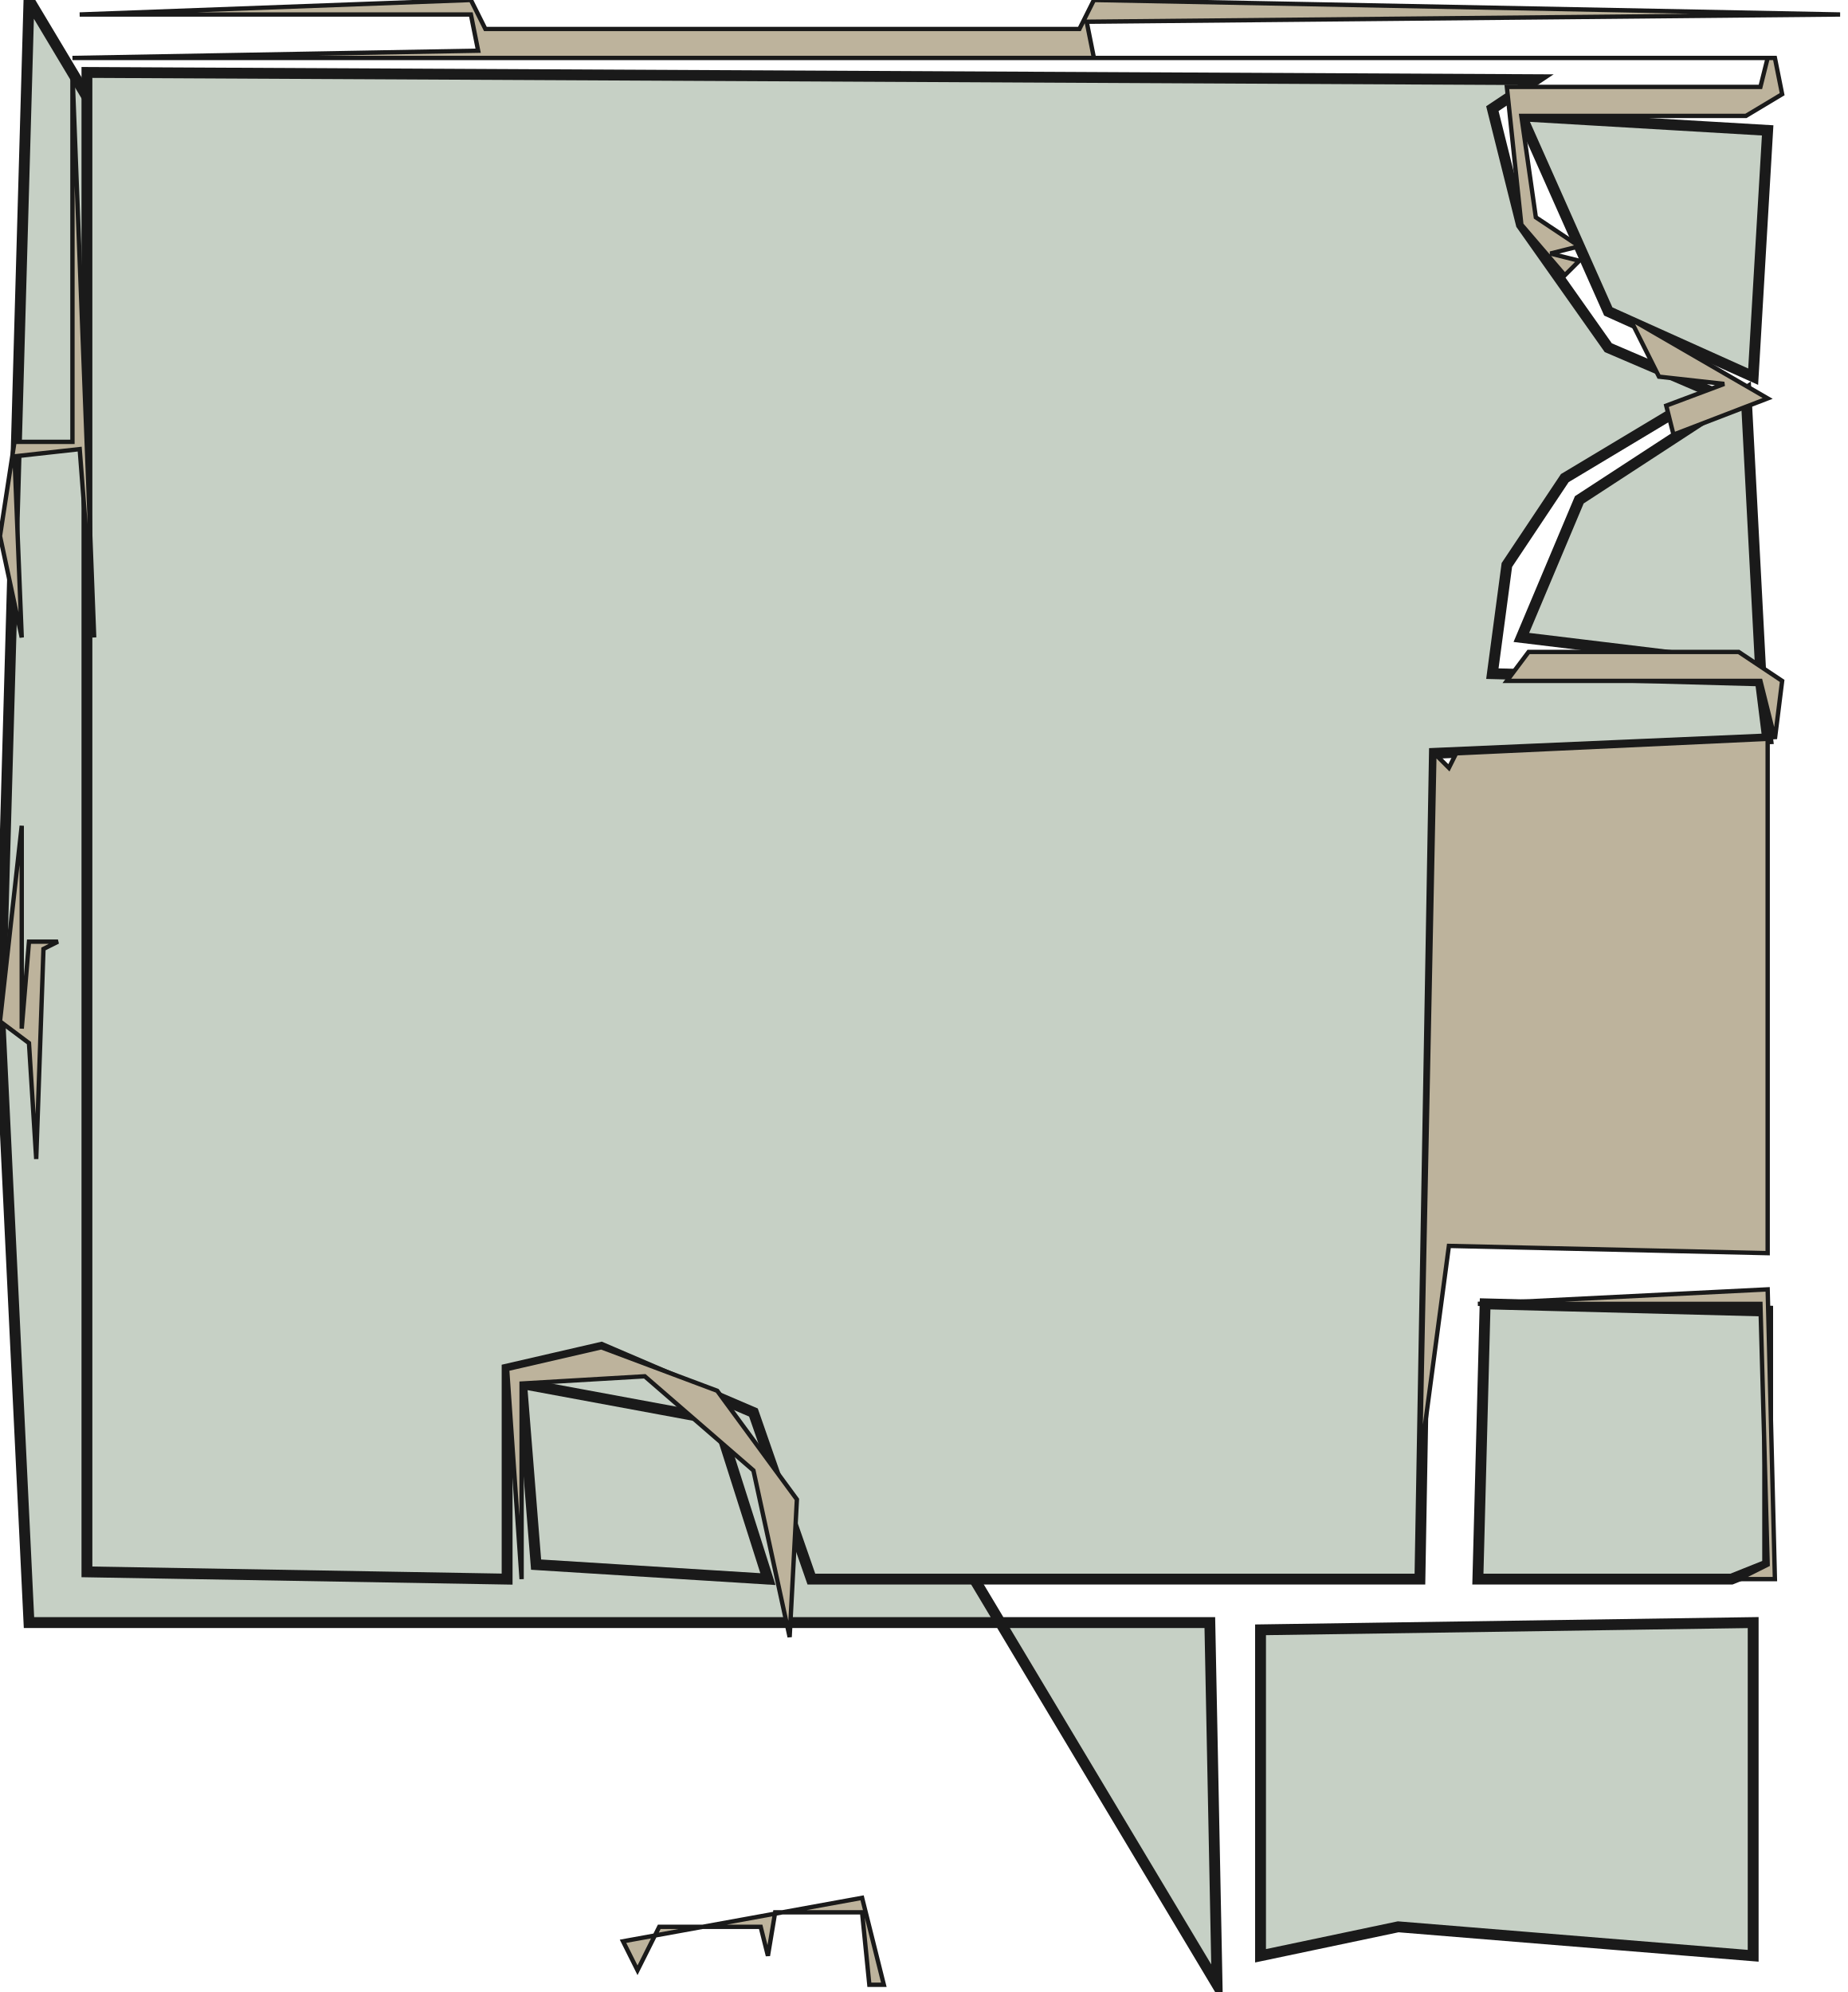
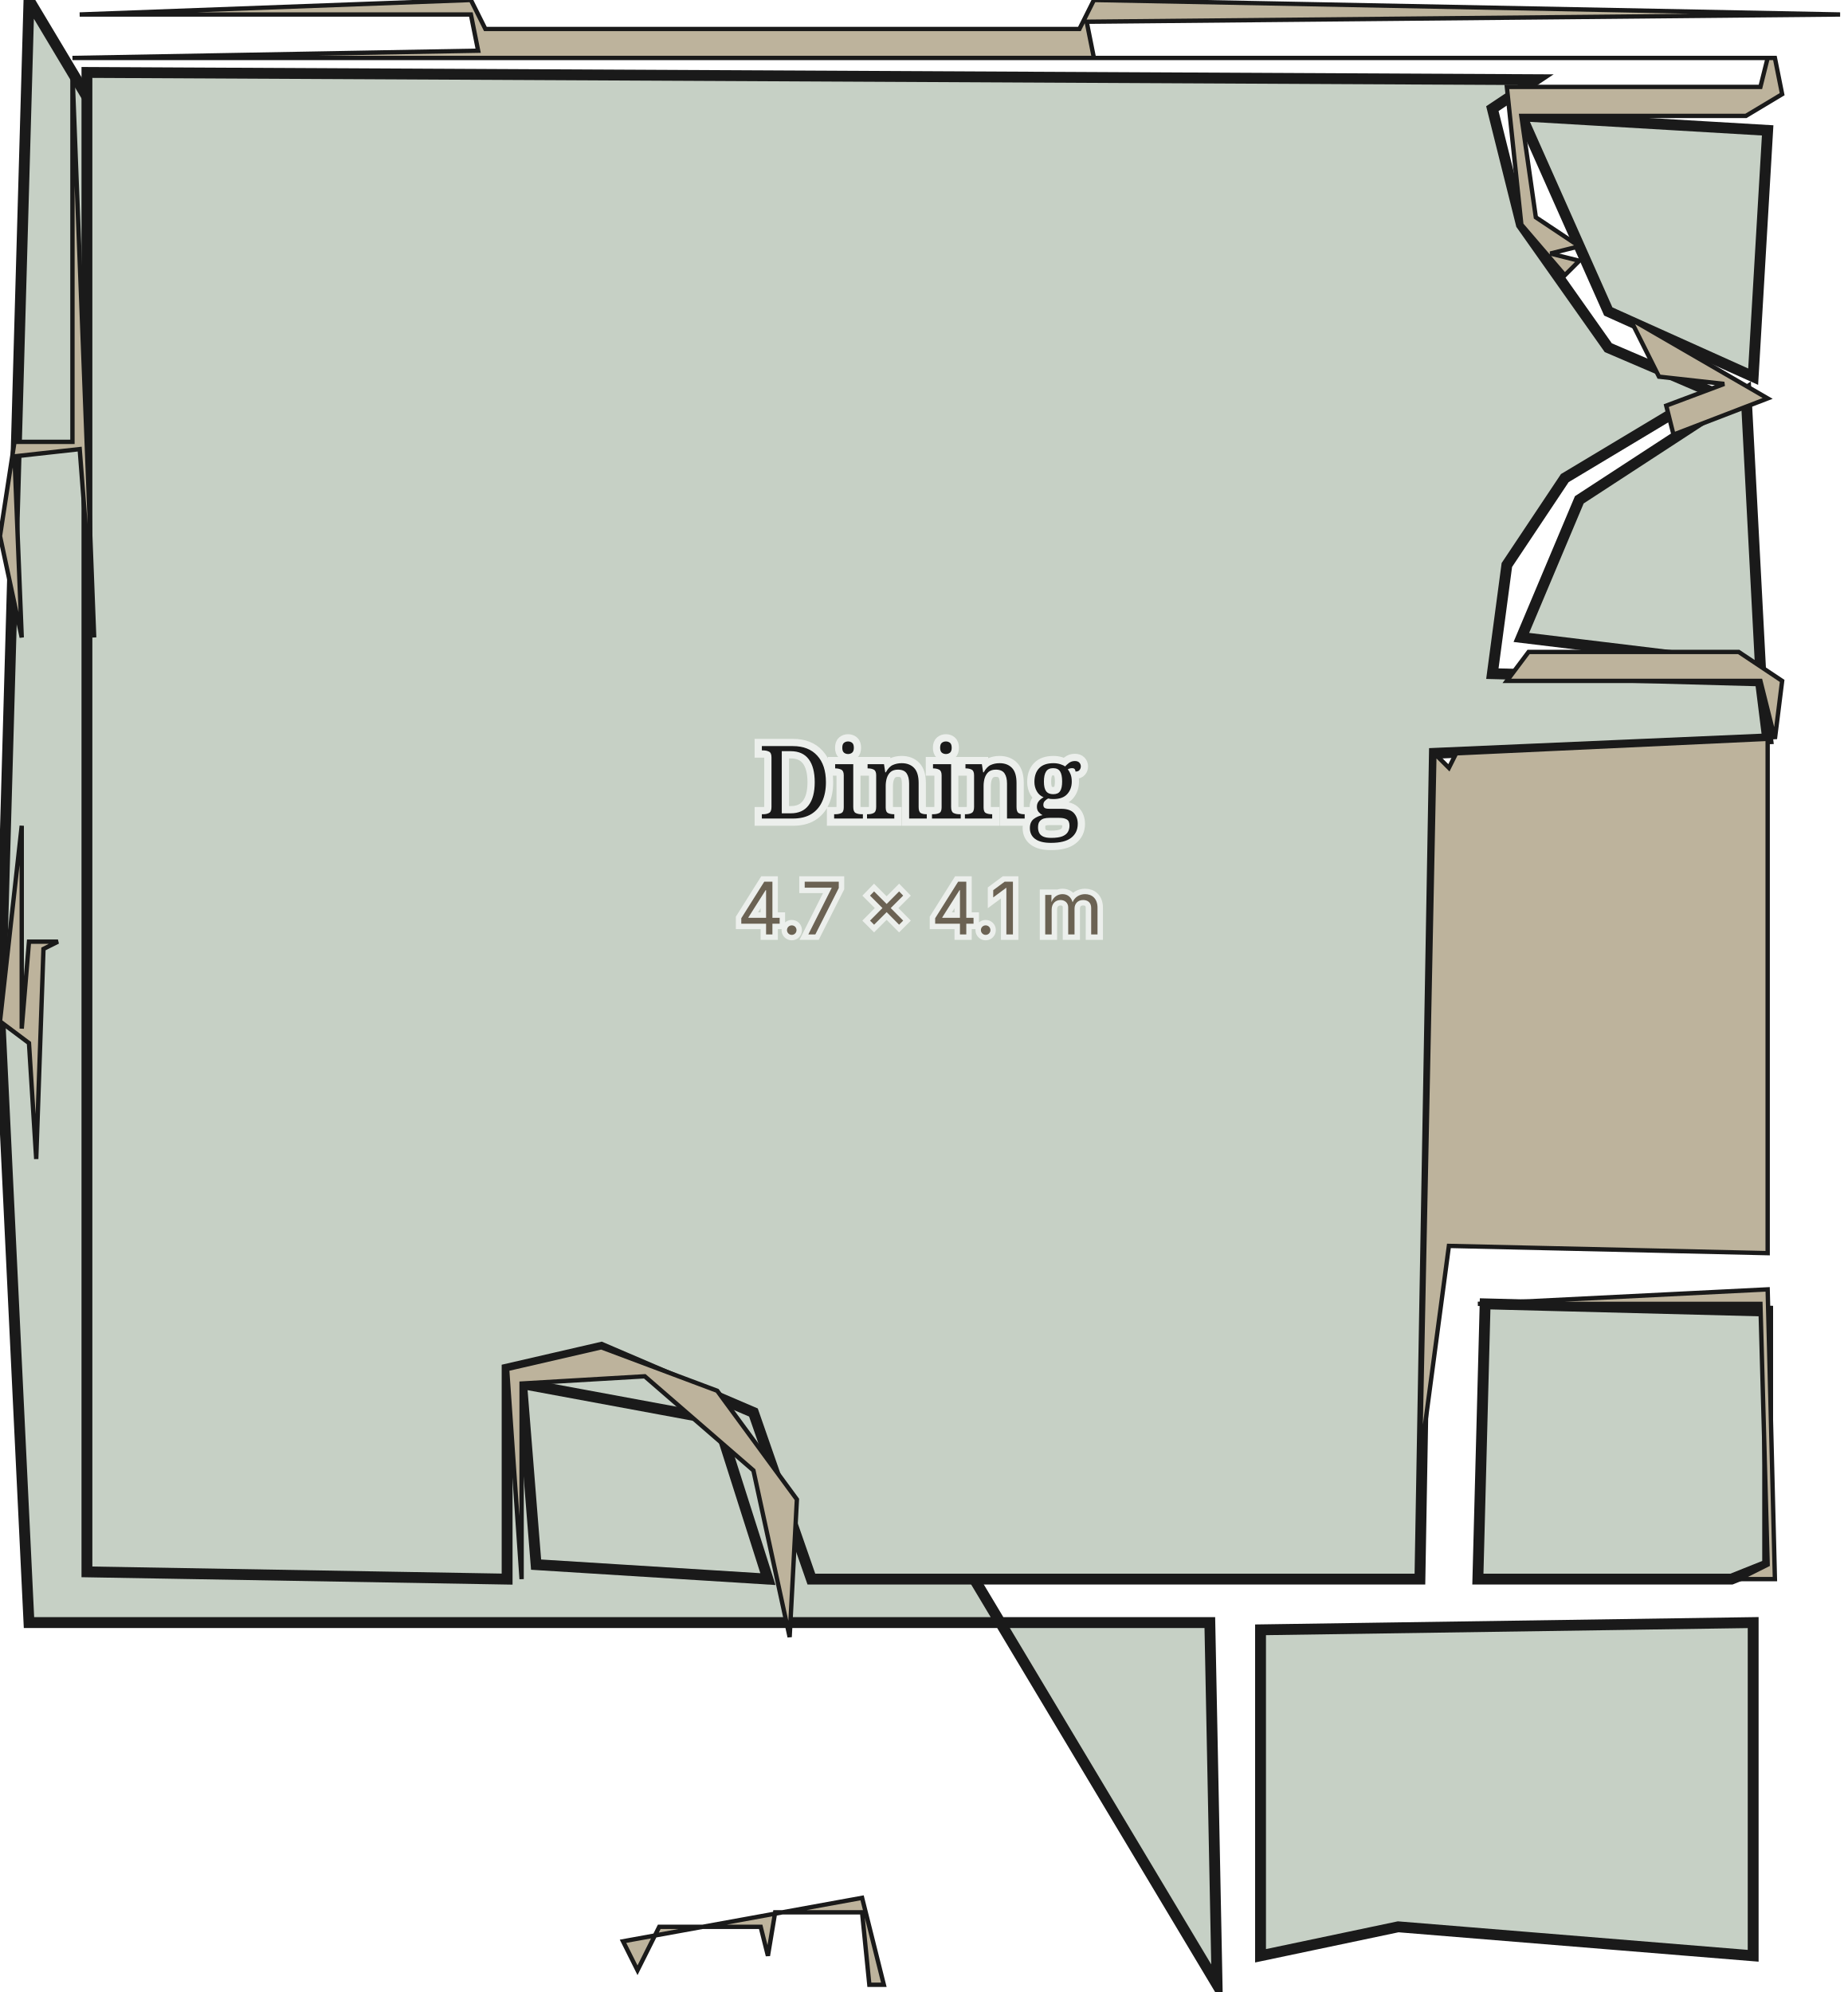
<svg xmlns="http://www.w3.org/2000/svg" class="svg-room" viewBox="0 0 255 275" preserveAspectRatio="xMidYMid meet">
  <g class="walls">
    <path d="M4,0L0,141L4,224L167,224L168,274Z" fill="#c6d0c5" stroke="#1a1a1a" stroke-width="1.5" />
    <path d="M196,218L112,218L104,195L83,186L70,189L70,218L12,217L12,10L212,11L206,15L210,31L222,48L236,54L216,66L208,78L206,93L243,94L244,102L198,104L196,218Z" fill="#c6d0c5" stroke="#1a1a1a" stroke-width="1.5" />
    <path d="M242,52L222,43L210,16L244,18L242,52Z" fill="#c6d0c5" stroke="#1a1a1a" stroke-width="1.5" />
    <path d="M243,92L210,88L218,69L241,54L243,92Z" fill="#c6d0c5" stroke="#1a1a1a" stroke-width="1.5" />
    <path d="M239,218L204,218L205,180L244,181L244,216L239,218Z" fill="#c6d0c5" stroke="#1a1a1a" stroke-width="1.5" />
    <path d="M106,218L74,216L72,191L99,196L106,218Z" fill="#c6d0c5" stroke="#1a1a1a" stroke-width="1.5" />
    <path d="M242,270L193,266L174,270L174,225L242,224L242,270Z" fill="#c6d0c5" stroke="#1a1a1a" stroke-width="1.5" />
  </g>
  <g class="fixtures">
    <path d="M254,2L150,3L151,8L245,8L246,13L241,16L210,16L212,30L218,34L214,35L218,36L216,38L210,31L208,12L243,12L244,8L10,8L66,7L65,2L11,2L65,0L67,4L149,4L151,0L254,2Z" fill="#bdb39c" stroke="#1a1a1a" stroke-width="0.6" />
    <path d="M13,88L11,62L2,63L3,88L0,74L2,61L10,61L10,10L13,88Z" fill="#bdb39c" stroke="#1a1a1a" stroke-width="0.6" />
    <path d="M231,60L230,56L238,53L229,52L225,44L244,55L231,60Z" fill="#bdb39c" stroke="#1a1a1a" stroke-width="0.6" />
    <path d="M245,102L243,94L208,94L211,90L240,90L246,94L245,102Z" fill="#bdb39c" stroke="#1a1a1a" stroke-width="0.6" />
    <path d="M196,202L198,104L200,106L201,104L244,102L244,173L200,172L196,202Z" fill="#bdb39c" stroke="#1a1a1a" stroke-width="0.6" />
    <path d="M5,160L4,144L0,141L3,114L3,142L4,130L8,130L6,131L5,160Z" fill="#bdb39c" stroke="#1a1a1a" stroke-width="0.6" />
    <path d="M245,218L240,218L244,216L243,180L204,180L244,178L245,218Z" fill="#bdb39c" stroke="#1a1a1a" stroke-width="0.6" />
    <path d="M109,226L104,203L89,190L72,191L72,218L70,189L83,186L99,192L110,207L109,226Z" fill="#bdb39c" stroke="#1a1a1a" stroke-width="0.6" />
    <path d="M120,274L119,264L107,264L106,270L105,266L91,266L88,272L86,268L119,262L122,274Z" fill="#bdb39c" stroke="#1a1a1a" stroke-width="0.6" />
  </g>
+   <g class="labels">
+     <text x="127" y="113" text-anchor="middle" font-family="Cormorant Garamond,serif" font-size="14" fill="#1a1a1a" font-weight="500" style="paint-order:stroke;stroke:#ffffffaa;stroke-width:2">Dining</text>
+     <text x="127" y="129" text-anchor="middle" font-family="-apple-system,sans-serif" font-size="10" fill="#6b6253" style="paint-order:stroke;stroke:#ffffffaa;stroke-width:1.5">4.7 × 4.1 m</text>
+   </g>
  <g class="furniture" />
</svg>
